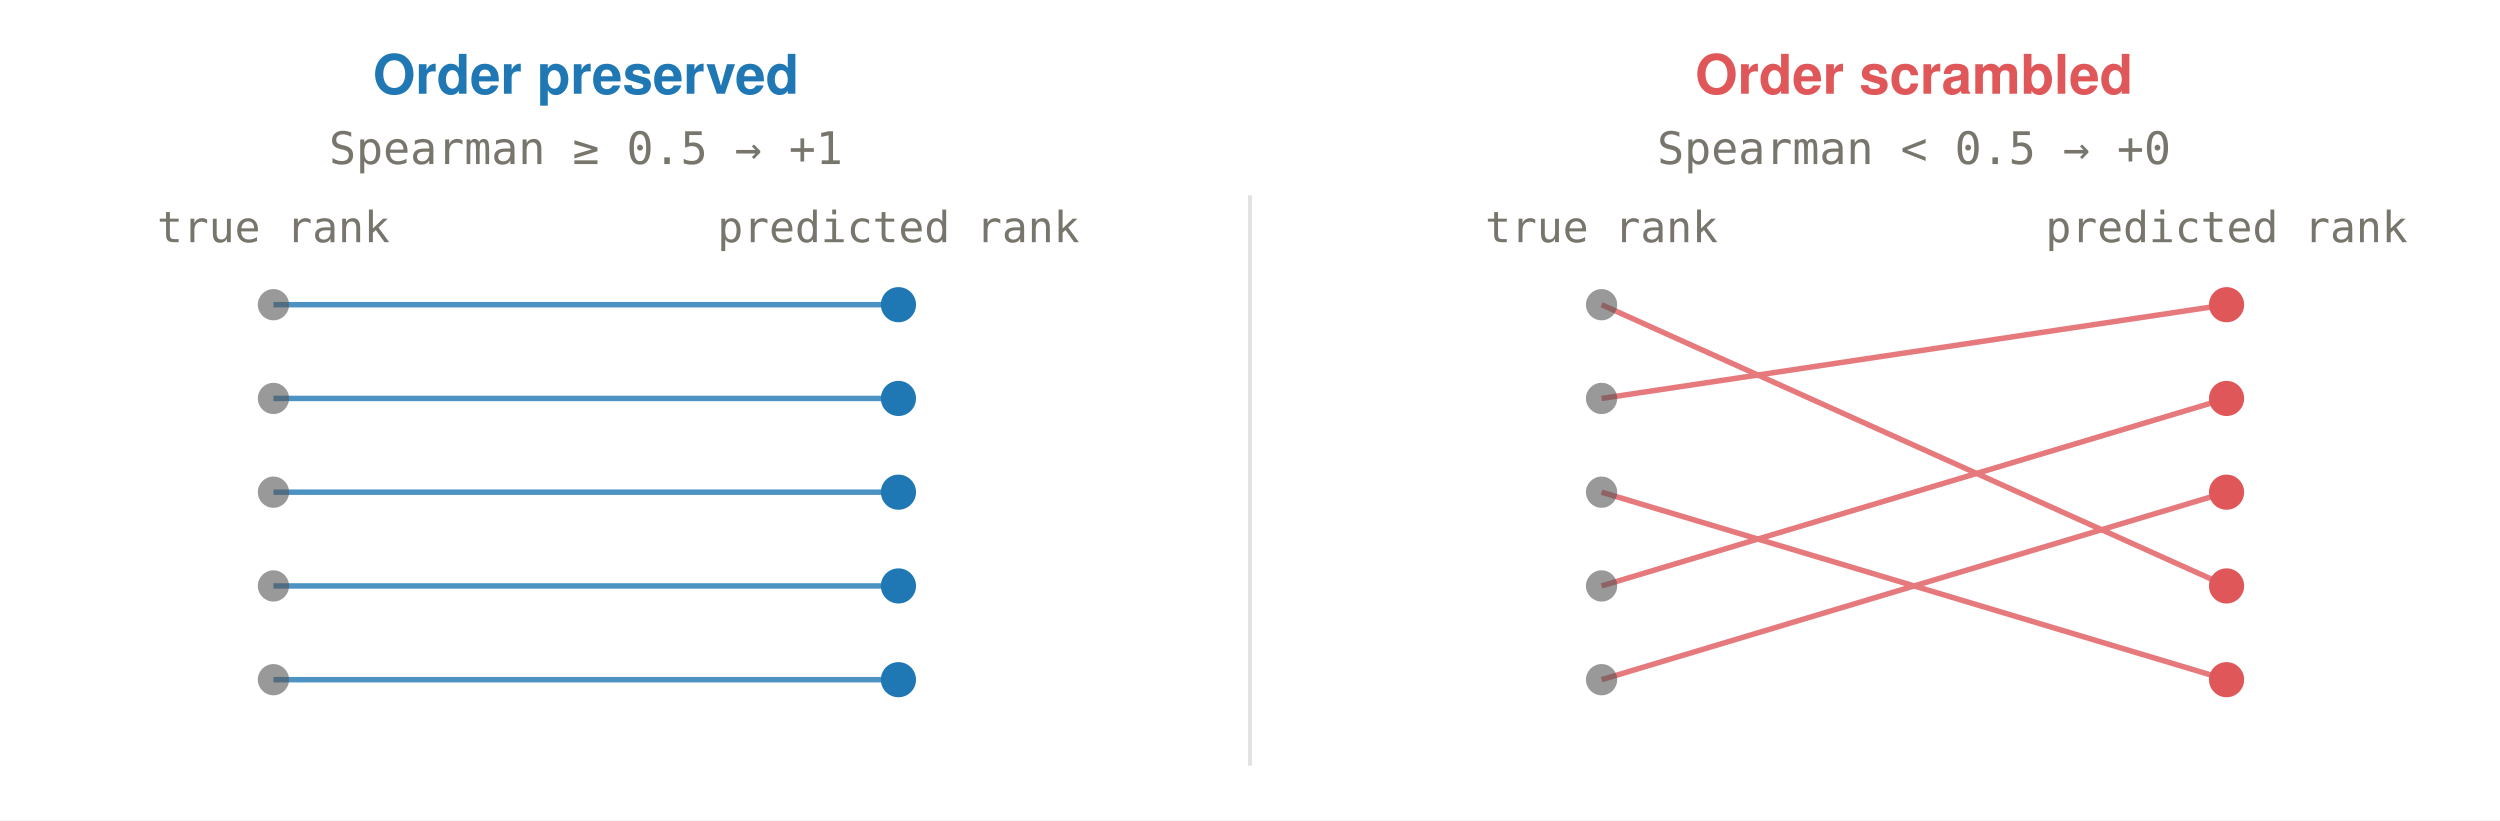
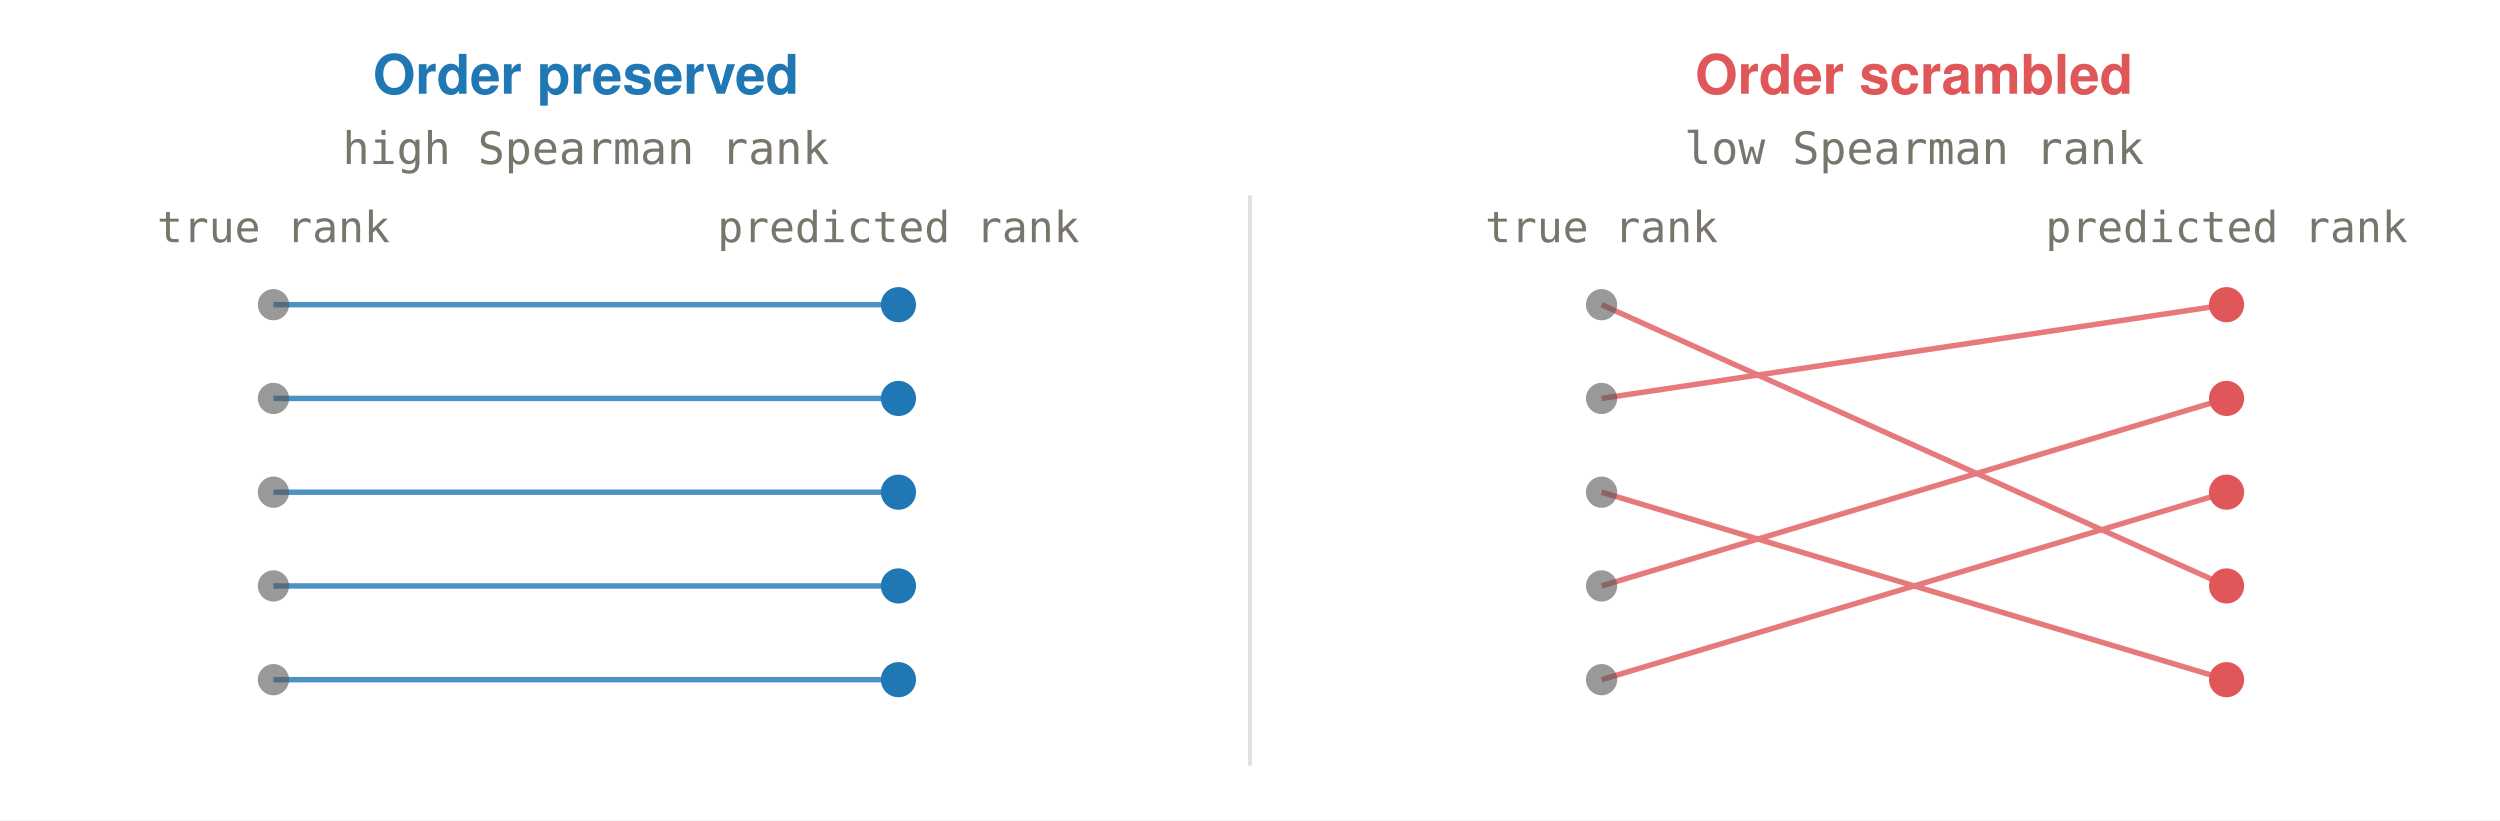
<svg xmlns="http://www.w3.org/2000/svg" viewBox="0 0 640 210" role="img" aria-label="Two rank-order diagrams comparing true value ranks to predicted value ranks for five extreme points: one where the connecting lines stay parallel (correct order, high Spearman rank) and one where the lines cross heavily (scrambled order, low Spearman rank).">
  <rect x="0" y="0" width="640" height="210" fill="#ffffff" />
  <g font-family="-apple-system,Segoe UI,Helvetica,Arial,sans-serif">
    <text x="150" y="24" text-anchor="middle" font-size="14" font-weight="700" fill="#1f77b4">Order preserved</text>
-     <text x="150" y="42" text-anchor="middle" font-size="11.5" fill="#78766c" font-family="Consolas,monospace">Spearman ≥ 0.5 → +1</text>
+     <text x="150" y="42" text-anchor="middle" font-size="11.5" fill="#78766c" font-family="Consolas,monospace">high Spearman rank</text>
    <text x="70" y="62" text-anchor="middle" font-size="11" fill="#78766c" font-family="Consolas,monospace">true rank</text>
    <text x="230" y="62" text-anchor="middle" font-size="11" fill="#78766c" font-family="Consolas,monospace">predicted rank</text>
    <g stroke="#1f77b4" stroke-width="1.4" opacity="0.8">
      <line x1="70" y1="78" x2="230" y2="78" />
      <line x1="70" y1="102" x2="230" y2="102" />
      <line x1="70" y1="126" x2="230" y2="126" />
      <line x1="70" y1="150" x2="230" y2="150" />
      <line x1="70" y1="174" x2="230" y2="174" />
    </g>
    <g fill="#555" opacity="0.6">
      <circle cx="70" cy="78" r="4" />
      <circle cx="70" cy="102" r="4" />
      <circle cx="70" cy="126" r="4" />
      <circle cx="70" cy="150" r="4" />
      <circle cx="70" cy="174" r="4" />
    </g>
    <g fill="#1f77b4">
      <circle cx="230" cy="78" r="4.5" />
      <circle cx="230" cy="102" r="4.5" />
      <circle cx="230" cy="126" r="4.5" />
      <circle cx="230" cy="150" r="4.5" />
      <circle cx="230" cy="174" r="4.5" />
    </g>
    <line x1="320" y1="50" x2="320" y2="196" stroke="#888" stroke-opacity="0.25" stroke-width="1" />
    <g transform="translate(390,0)">
      <text x="100" y="24" text-anchor="middle" font-size="14" font-weight="700" fill="#e0575a">Order scrambled</text>
-       <text x="100" y="42" text-anchor="middle" font-size="11.5" fill="#78766c" font-family="Consolas,monospace">Spearman &lt; 0.5 → +0</text>
+       <text x="100" y="42" text-anchor="middle" font-size="11.5" fill="#78766c" font-family="Consolas,monospace">low Spearman rank</text>
      <text x="20" y="62" text-anchor="middle" font-size="11" fill="#78766c" font-family="Consolas,monospace">true rank</text>
      <text x="180" y="62" text-anchor="middle" font-size="11" fill="#78766c" font-family="Consolas,monospace">predicted rank</text>
      <g stroke="#e0575a" stroke-width="1.4" opacity="0.8">
        <line x1="20" y1="78" x2="180" y2="150" />
        <line x1="20" y1="102" x2="180" y2="78" />
        <line x1="20" y1="126" x2="180" y2="174" />
        <line x1="20" y1="150" x2="180" y2="102" />
        <line x1="20" y1="174" x2="180" y2="126" />
      </g>
      <g fill="#555" opacity="0.6">
        <circle cx="20" cy="78" r="4" />
        <circle cx="20" cy="102" r="4" />
        <circle cx="20" cy="126" r="4" />
        <circle cx="20" cy="150" r="4" />
        <circle cx="20" cy="174" r="4" />
      </g>
      <g fill="#e0575a">
        <circle cx="180" cy="78" r="4.5" />
        <circle cx="180" cy="102" r="4.5" />
        <circle cx="180" cy="126" r="4.5" />
        <circle cx="180" cy="150" r="4.5" />
        <circle cx="180" cy="174" r="4.5" />
      </g>
    </g>
  </g>
</svg>
